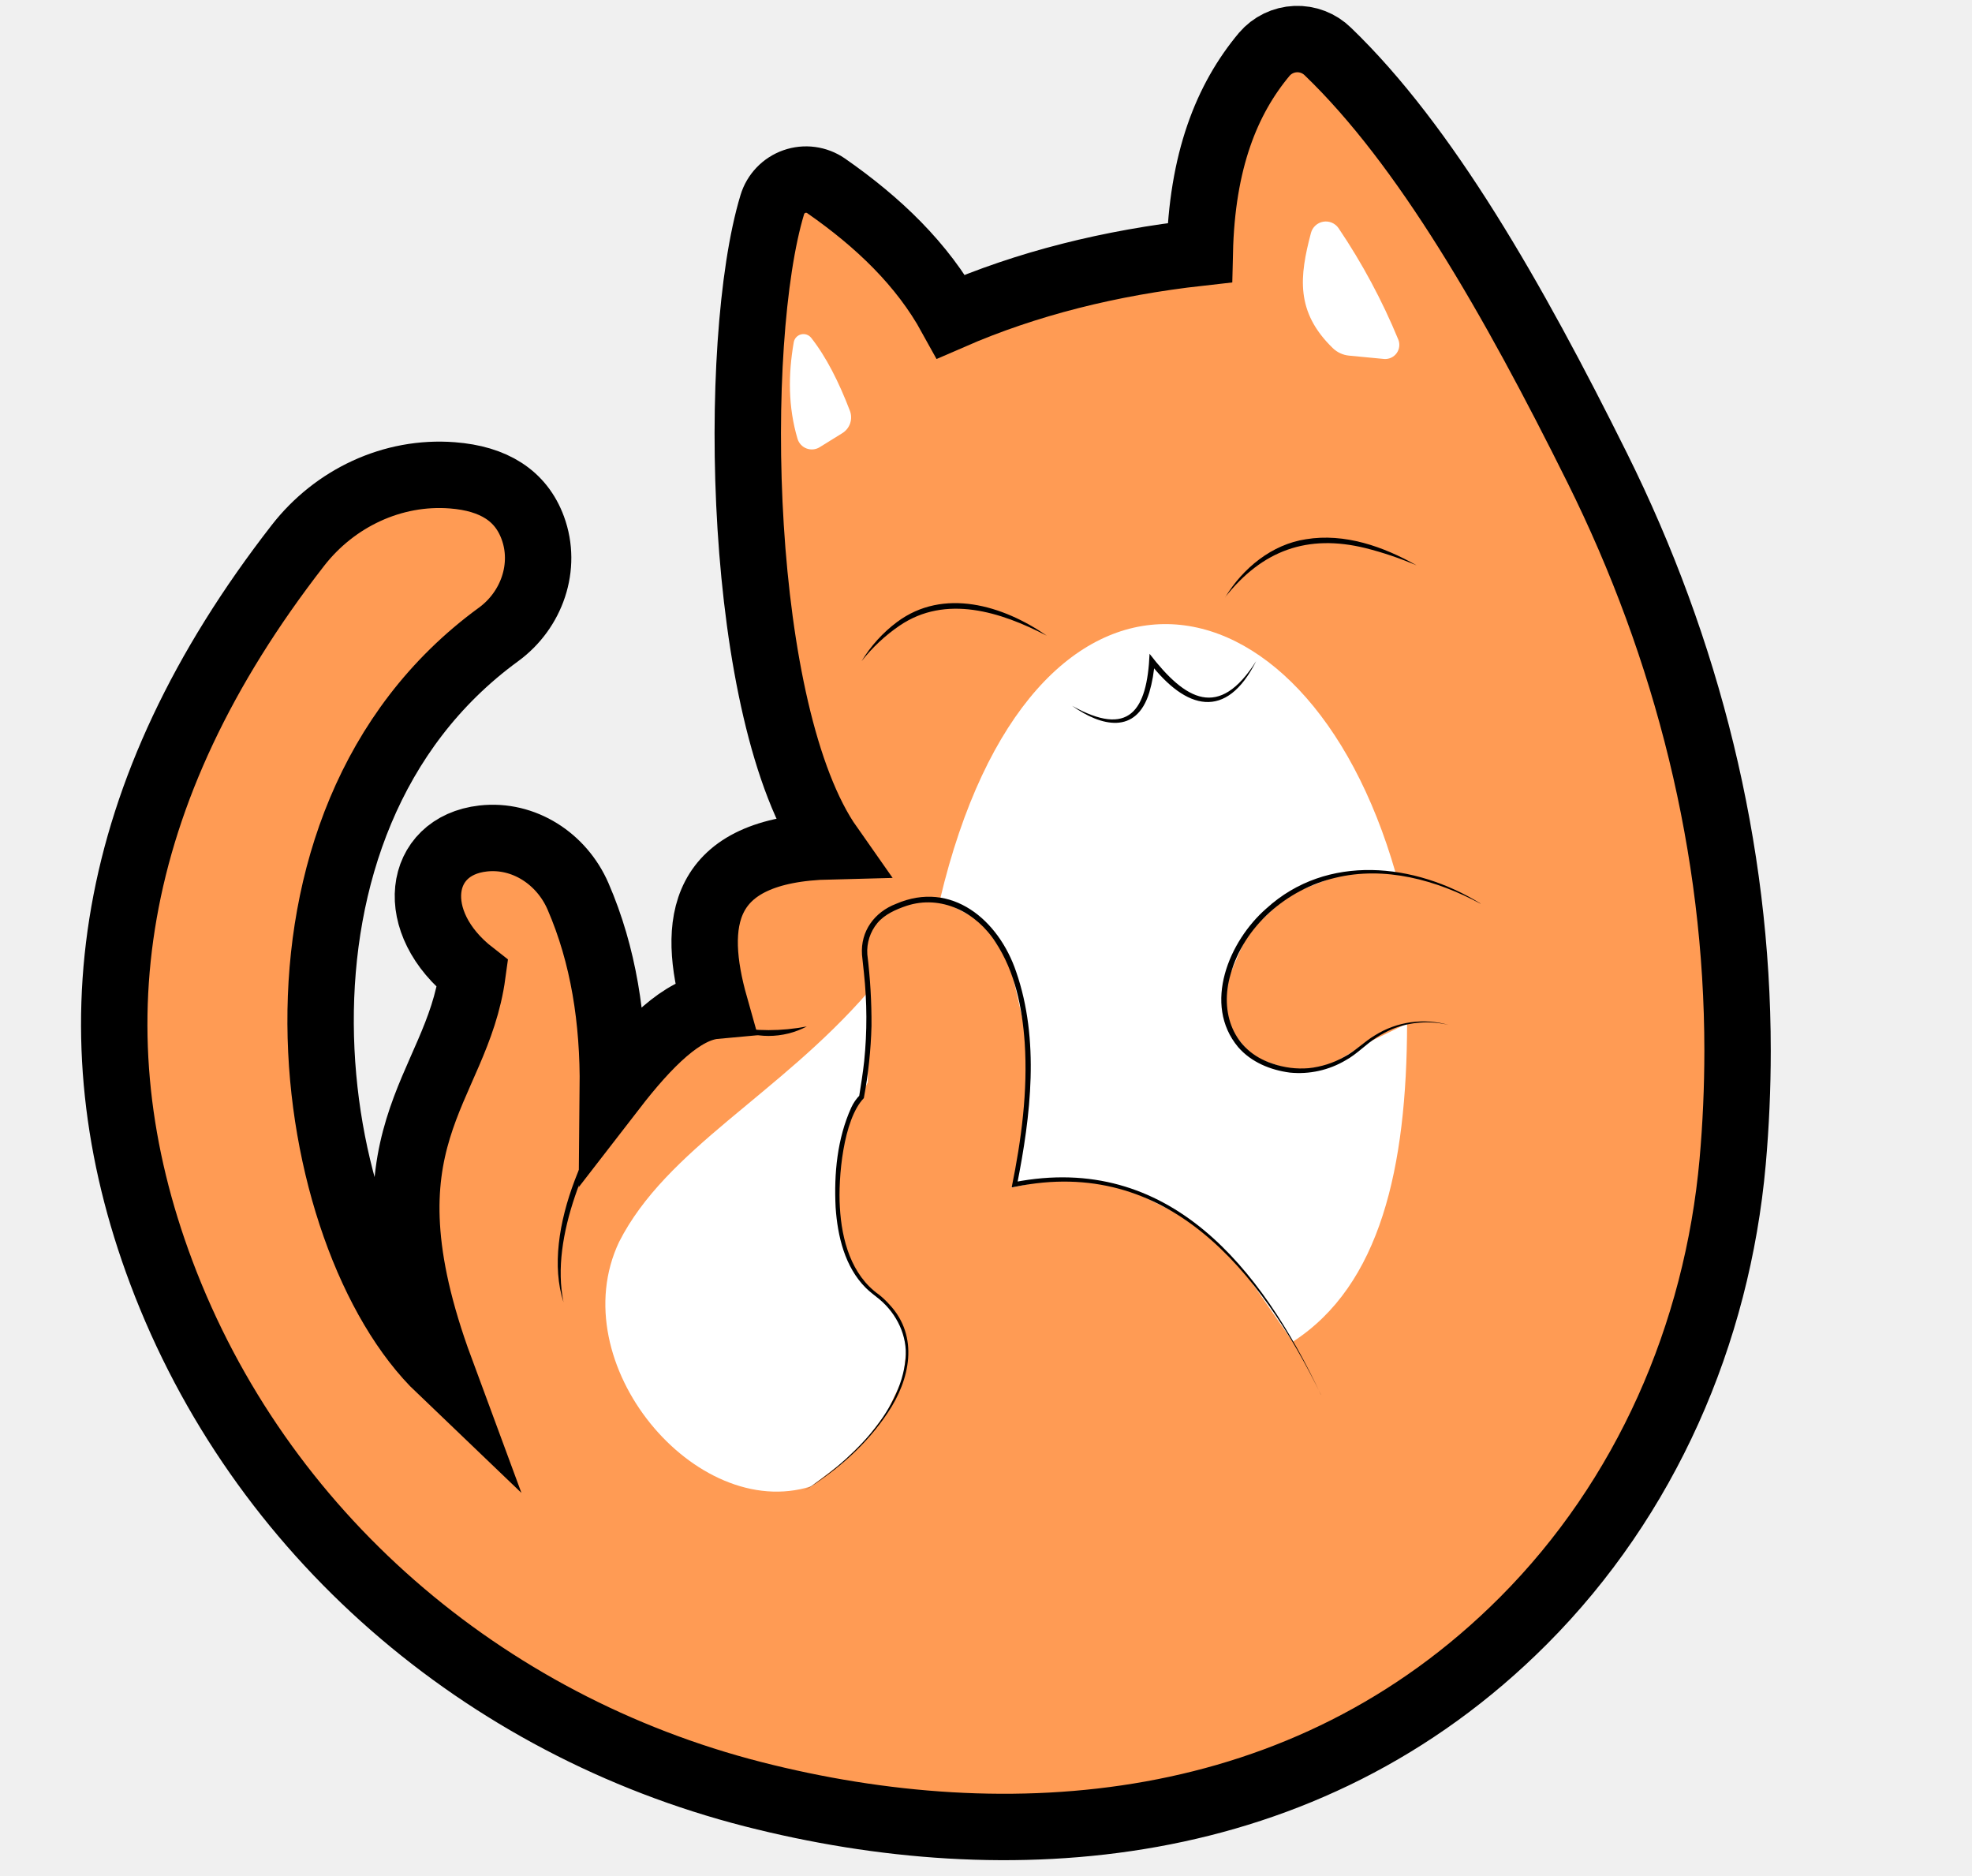
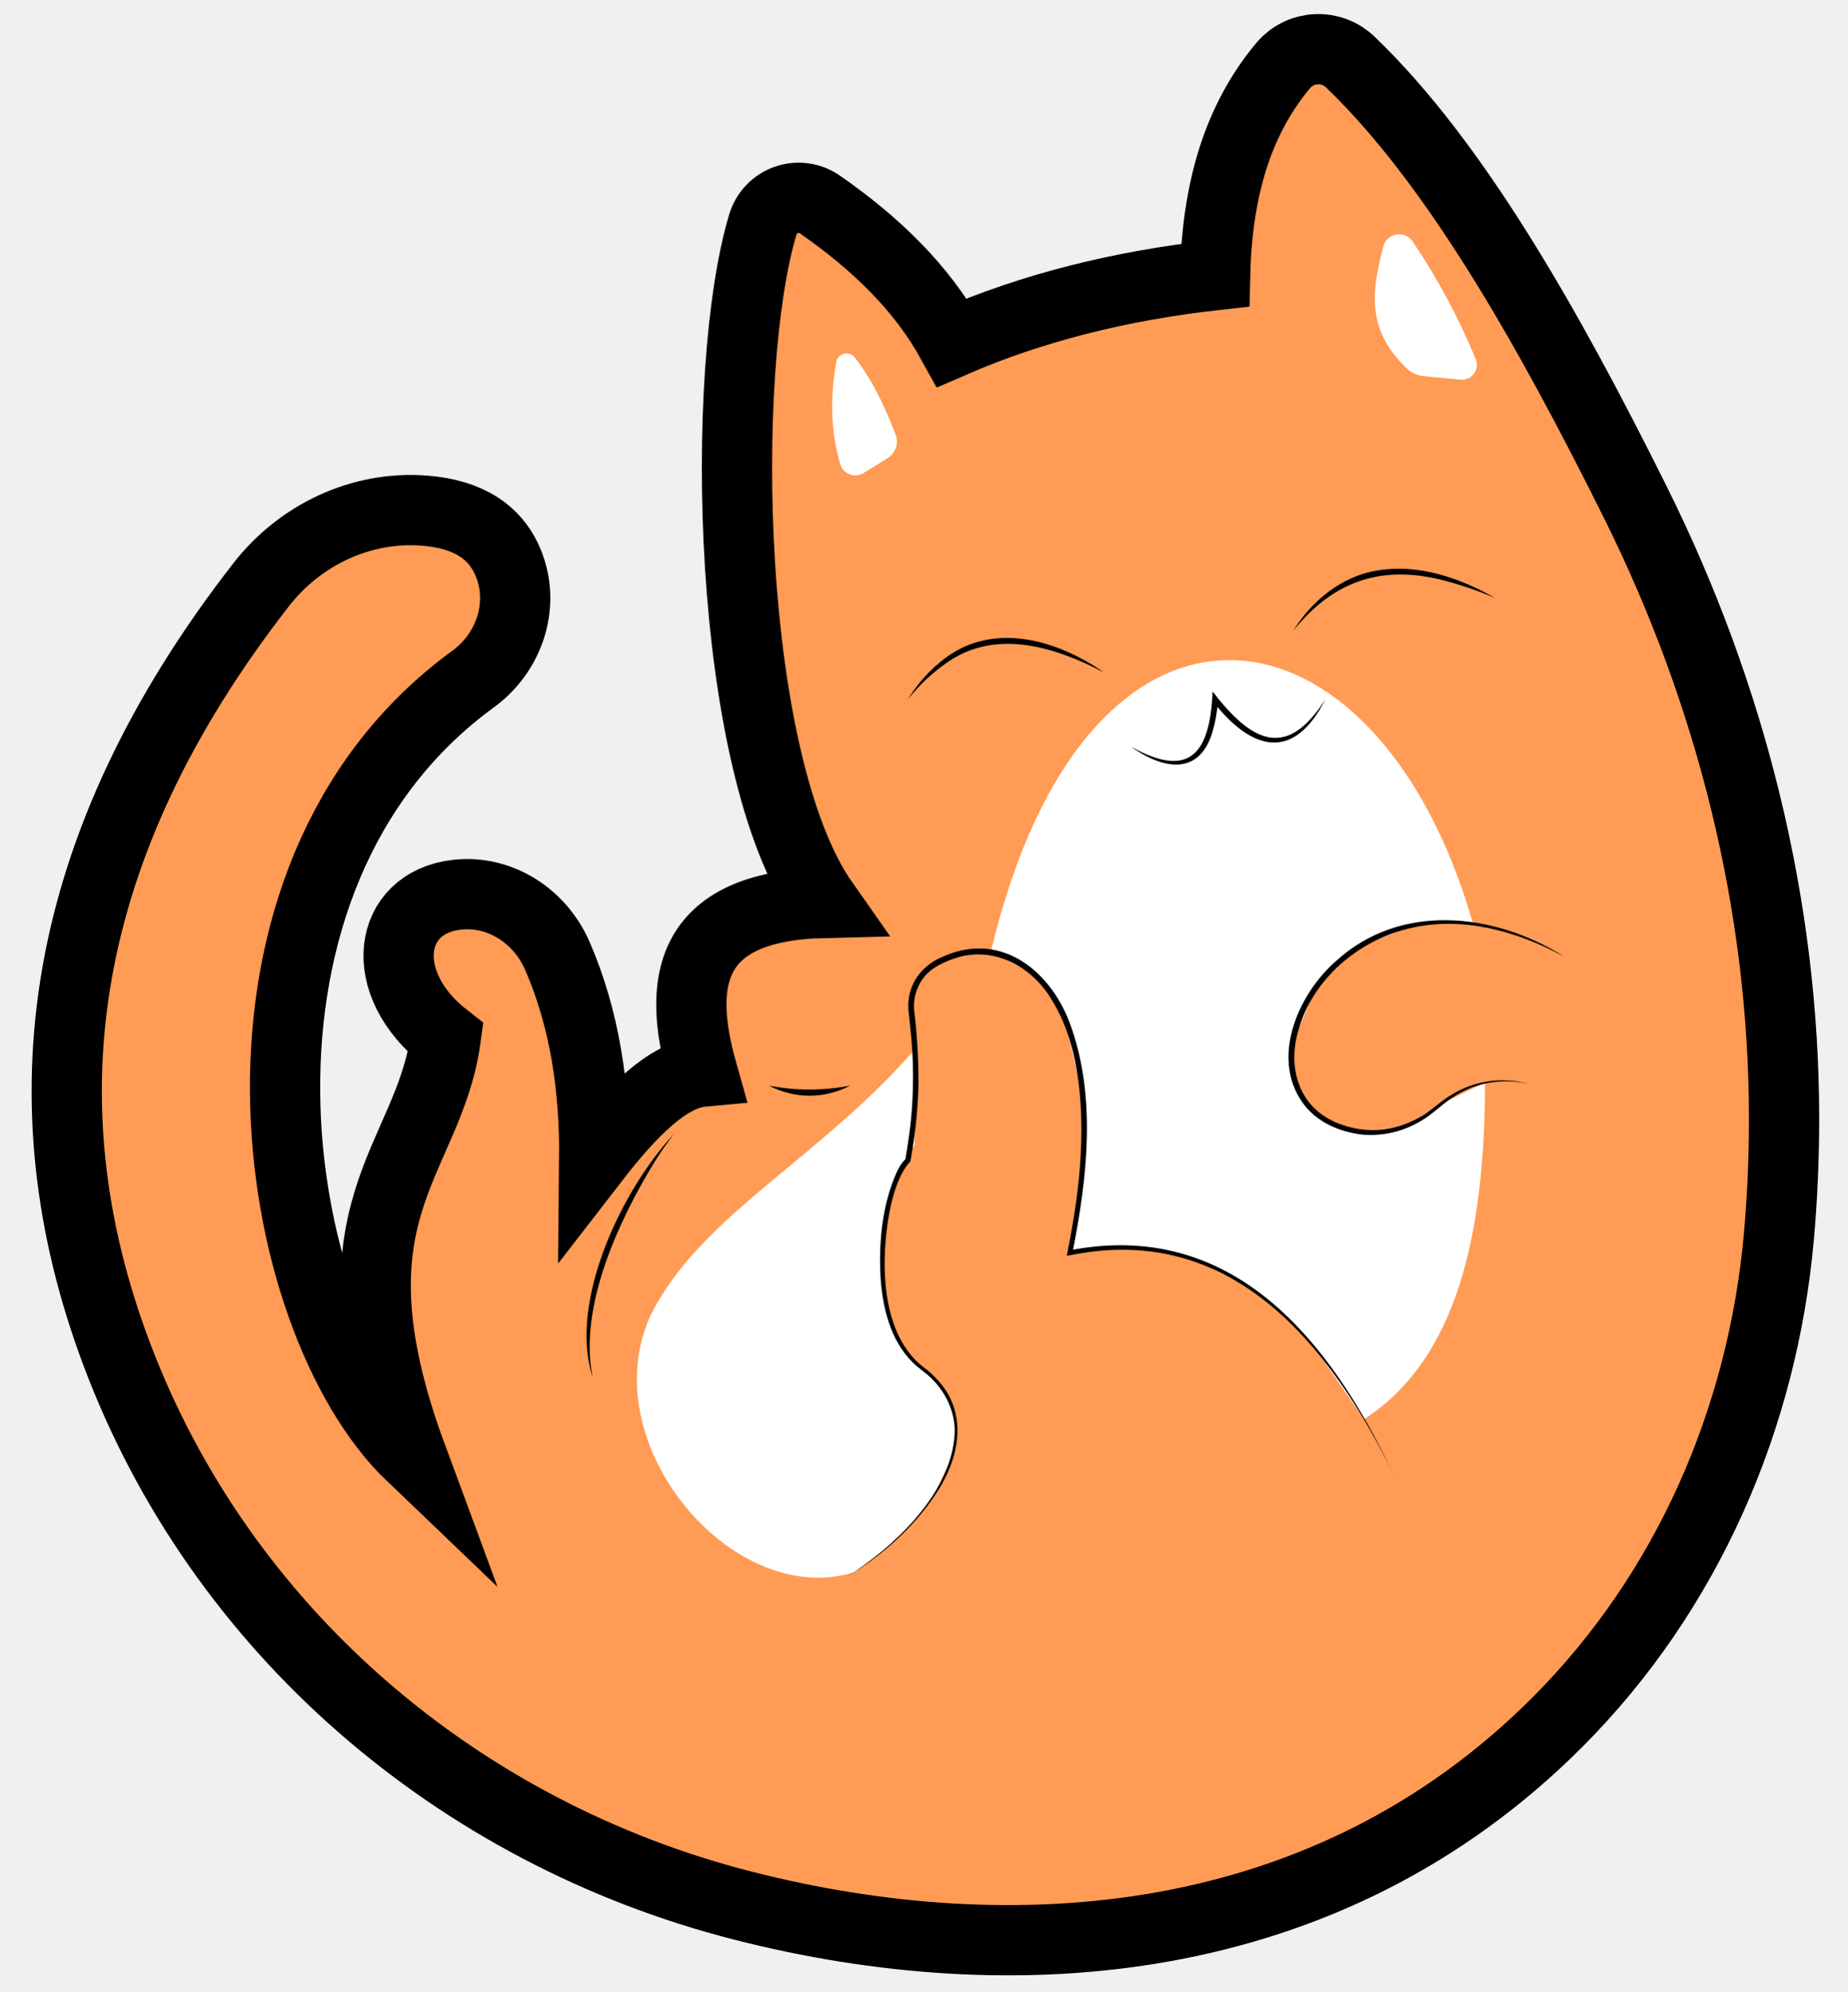
- <svg xmlns="http://www.w3.org/2000/svg" width="594" height="565" viewBox="0 0 594 565" fill="none">
-   <path d="M132.664 412.484C91.312 372.963 71.934 248.133 150.168 191.078C160.215 183.755 164.778 170.64 160.479 158.974C156.903 149.258 148.696 144.123 136.274 143.161C118.258 141.755 100.813 150.024 89.72 164.305C31.825 238.765 21.685 311.625 48.58 383.199C78.098 461.79 145.562 519.594 226.853 540.38C303.478 559.966 392.977 554.201 458.9 488.111C495.731 451.188 517.246 401.891 521.903 349.928C522.885 338.886 523.379 327.734 523.384 316.471C523.384 255.499 508.264 195.549 481.121 140.938C455.639 89.699 429.288 43.724 399.984 15.528C398.703 14.268 397.178 13.285 395.502 12.639C393.826 11.993 392.035 11.699 390.24 11.774C388.446 11.849 386.686 12.292 385.069 13.075C383.453 13.859 382.015 14.966 380.844 16.329C369.521 29.86 362.02 48.441 361.39 76.1C334.452 79.115 309.37 85.348 286.468 95.32C277.835 79.634 264.621 66.946 248.811 55.952C247.434 55.005 245.854 54.397 244.199 54.176C242.543 53.955 240.859 54.128 239.283 54.681C237.707 55.233 236.283 56.15 235.128 57.356C233.973 58.563 233.118 60.025 232.634 61.623C220.144 102.839 221.958 215.058 249.943 254.868C210.549 255.822 208.37 278.176 215.351 302.922C205.568 303.816 195.19 314.205 184.599 327.907C184.803 307.214 181.806 287.705 174.101 269.941C169.188 258.624 157.771 251.156 145.511 252.535C125.733 254.766 122.319 277.75 142.319 293.308C137.474 328.844 106.722 342.324 132.664 412.484Z" fill="#FF9B54" stroke="black" stroke-width="20" stroke-miterlimit="10" />
-   <path d="M389.409 404.105C415.802 387.074 423.763 351.606 423.84 308.27L411.282 314.367L400.52 320.958L389.409 322.449L377.345 318.301L370.279 309.684L368.686 297.608L375.949 280.858L388.149 269.507L403.636 263.41L413.665 262.516L420.426 263.035C393.079 167.405 310.434 155.866 283.147 270.938L295.722 277.58L304.117 289.919L309.327 312.656L309.455 328.588L307.352 347.374L305.93 355.106L304.636 357.703L315.108 355.498L329.335 355.898L340.591 358.453L357.423 366.968L364.31 372.35L375.2 383.582L389.409 404.105Z" fill="white" />
-   <path d="M261.488 298.792C234.524 329.832 200.707 346.02 186.48 374.045C169.18 410.594 209.544 458.622 244.324 447.662L253.783 440.492L260.917 433.501L266.877 425.837L272.079 414.945L273.126 405.433L271.985 400.426L268.129 393.895L260.892 387.304L255.996 379.938L253.442 372.154L252.225 362.378L253.28 346.727L257.605 332.829L261.394 326.017V314.452L261.488 298.792Z" fill="white" />
-   <path d="M369.052 179.897C374.322 171.177 383.066 163.956 393.377 162.406C405.024 160.49 416.739 164.611 426.709 170.283C421.745 168.153 416.62 166.419 411.384 165.097C393.828 160.754 380.18 165.769 369.01 179.897H369.052Z" fill="black" />
-   <path d="M315.245 191.427C301.495 184.291 284.91 178.96 270.972 188.43C266.636 191.388 262.777 194.992 259.53 199.117C262.297 194.535 265.926 190.533 270.214 187.331C284.203 176.916 302.167 182.324 315.262 191.427H315.245Z" fill="black" />
-   <path d="M322.933 212.571C340.046 222.16 345.529 214.172 346.269 196.911C357.107 210.979 367.171 216.812 378.375 199.117C369.325 217.119 357.235 213.73 346.312 199.645L347.819 199.176C347.632 202.35 347.087 205.493 346.193 208.544C342.285 221.317 331.719 218.839 322.933 212.571Z" fill="black" />
-   <path d="M445.924 272.164C432.668 265.028 417.079 260.744 402.163 264.389C387.689 267.795 374.654 278.942 370.661 293.478C367.307 304.915 371.411 316.471 383.279 320.328C386.795 321.561 390.533 322.031 394.245 321.708C397.969 321.313 401.575 320.169 404.845 318.344C408.25 316.59 410.881 313.746 414.21 311.787C417.478 309.752 421.137 308.424 424.95 307.89C428.762 307.356 432.645 307.628 436.346 308.687C430.774 307.347 424.925 307.751 419.591 309.845C417.853 310.573 416.186 311.46 414.61 312.494C411.383 314.537 408.761 317.45 405.381 319.306C400.307 322.325 394.398 323.635 388.524 323.045C382.7 322.278 376.919 319.936 372.96 315.381C362.173 302.496 370.21 283.387 381.474 273.594C399.728 256.972 426.232 259.876 445.984 272.147L445.924 272.164Z" fill="black" />
-   <path d="M397.881 420.012C379.652 382.858 351.667 347.995 305.769 357.439L304.73 357.644C307.65 343.295 309.626 328.622 308.655 314.018C307.923 303.527 305.735 292.644 299.852 283.754C294.122 274.778 283.513 269.371 273.033 272.828C269.84 273.909 266.477 275.383 264.28 278.005C262.102 280.644 261.017 284.018 261.25 287.432C262.131 294.579 262.552 301.776 262.51 308.977C262.317 316.276 261.546 323.549 260.202 330.726C253.979 337.24 252.429 354.774 252.983 363.596C253.527 373.415 256.388 384.034 264.791 389.943C265.941 390.863 267.009 391.88 267.984 392.983C276.873 402.538 274.106 415.558 267.422 425.462C261.011 435.153 252.037 442.953 242.212 449.008C255.571 440.398 271.211 425.854 272.777 409.189C273.373 402.376 270.155 395.76 264.987 391.391C263.684 390.301 261.99 389.1 260.807 387.9C254.464 381.573 252.293 372.299 251.705 363.673C251.186 353.514 252.174 342.954 256.405 333.595C257.044 332.191 257.926 330.911 259.01 329.815L258.78 330.249C259.342 326.698 259.921 323.172 260.304 319.621C261.213 310.741 261.184 301.79 260.219 292.916C260.049 291.12 259.811 289.416 259.649 287.534C259.164 280.449 263.404 274.701 269.934 272.206C286.646 265.002 300.822 277.103 306.075 292.644C313.21 313.235 310.485 335.954 306.331 356.894L305.479 356.043C352.204 346.957 379.933 381.956 397.855 420.012H397.881Z" fill="black" />
-   <path d="M243.032 309.141C239.478 311.019 235.519 312 231.5 312C227.481 312 223.522 311.019 219.968 309.141C227.584 310.627 235.416 310.627 243.032 309.141Z" fill="black" />
-   <path d="M169.743 392.198C162.745 370.679 178.113 338.728 192.799 323C190.9 325.504 189.104 328.058 187.461 330.715C177.176 347.448 165.623 372.288 169.743 392.198Z" fill="black" />
-   <path d="M406.335 107.105L416.935 108.119C417.656 108.171 418.379 108.039 419.035 107.735C419.691 107.431 420.259 106.965 420.685 106.38C421.111 105.796 421.381 105.112 421.47 104.394C421.558 103.676 421.463 102.948 421.192 102.277C416.344 90.51 410.313 79.265 403.193 68.717C402.69 67.985 401.988 67.413 401.17 67.068C400.352 66.723 399.452 66.621 398.577 66.772C397.702 66.924 396.889 67.323 396.235 67.923C395.58 68.523 395.111 69.298 394.884 70.156C391.418 83.253 390.175 93.923 401.482 104.866C402.801 106.138 404.511 106.927 406.335 107.105Z" fill="white" />
-   <path d="M246.903 134.687L253.766 130.43C254.857 129.743 255.677 128.698 256.085 127.475C256.493 126.252 256.465 124.924 256.005 123.719C252.659 114.974 248.845 107.446 244.332 101.732C243.976 101.289 243.5 100.958 242.961 100.777C242.422 100.597 241.842 100.575 241.291 100.714C240.74 100.852 240.24 101.147 239.851 101.561C239.462 101.976 239.2 102.493 239.096 103.052C237.393 112.87 237.393 122.595 240.229 132.158C240.427 132.82 240.775 133.426 241.245 133.931C241.716 134.436 242.296 134.826 242.942 135.071C243.587 135.316 244.28 135.408 244.967 135.342C245.654 135.275 246.317 135.051 246.903 134.687Z" fill="white" />
+ <svg xmlns="http://www.w3.org/2000/svg" width="526" height="567" viewBox="0 0 526 567" fill="none">
+   <path d="M117.256 414.722C75.904 375.201 56.526 250.37 134.76 193.316C144.807 185.992 149.37 172.878 145.071 161.212C141.495 151.495 133.287 146.36 120.866 145.398C102.85 143.993 85.405 152.262 74.311 166.542C16.417 241.003 6.277 313.863 33.172 385.437C62.69 464.027 130.154 521.831 211.445 542.618C288.07 562.204 377.568 556.439 443.492 490.349C480.323 453.425 501.837 404.128 506.495 352.166C507.477 341.124 507.97 329.972 507.976 318.708C507.976 257.736 492.855 197.786 465.713 143.176C440.231 91.937 413.88 45.961 384.575 17.766C383.295 16.506 381.77 15.523 380.094 14.877C378.417 14.231 376.627 13.936 374.832 14.011C373.038 14.086 371.278 14.53 369.661 15.313C368.045 16.097 366.607 17.204 365.436 18.567C354.113 32.098 346.612 50.679 345.982 78.338C319.044 81.352 293.962 87.586 271.059 97.557C262.426 81.872 249.213 69.183 233.402 58.19C232.026 57.243 230.446 56.635 228.791 56.414C227.135 56.193 225.451 56.366 223.875 56.918C222.299 57.471 220.875 58.388 219.72 59.594C218.565 60.8 217.71 62.262 217.226 63.861C204.736 105.077 206.55 217.296 234.535 257.106C195.141 258.06 192.961 280.413 199.943 305.16C190.16 306.054 179.782 316.443 169.19 330.145C169.395 309.452 166.398 289.942 158.693 272.179C153.78 260.862 142.363 253.393 130.103 254.773C110.325 257.004 106.911 279.988 126.91 295.546C122.066 331.081 91.314 344.562 117.256 414.722Z" fill="#FF9B54" stroke="black" stroke-width="20" stroke-miterlimit="10" />
+   <path d="M388.409 404.105C414.802 387.074 422.763 351.606 422.84 308.27L410.282 314.367L399.52 320.958L388.409 322.449L376.345 318.301L369.279 309.684L367.686 297.608L374.949 280.858L387.149 269.507L402.636 263.41L412.665 262.516L419.426 263.035C392.079 167.405 309.434 155.866 282.147 270.938L294.722 277.58L303.117 289.919L308.327 312.656L308.455 328.588L306.352 347.374L304.93 355.106L303.636 357.703L314.108 355.498L328.335 355.898L339.591 358.453L356.423 366.968L363.31 372.35L374.2 383.582L388.409 404.105Z" fill="white" />
+   <path d="M260.488 298.792C233.524 329.832 199.707 346.02 185.48 374.045C168.18 410.594 208.544 458.622 243.324 447.662L252.783 440.492L259.917 433.501L265.877 425.837L271.079 414.945L272.126 405.433L270.985 400.426L267.129 393.895L259.892 387.304L254.996 379.938L252.442 372.154L251.225 362.378L252.28 346.727L256.605 332.829L260.394 326.017V314.452L260.488 298.792Z" fill="white" />
+   <path d="M368.052 179.897C373.322 171.177 382.066 163.956 392.377 162.406C404.024 160.49 415.739 164.611 425.709 170.283C420.745 168.153 415.62 166.419 410.384 165.097C392.828 160.754 379.18 165.77 368.01 179.897H368.052Z" fill="black" />
+   <path d="M314.245 191.427C300.495 184.291 283.909 178.96 269.972 188.43C265.636 191.388 261.777 194.992 258.53 199.117C261.297 194.535 264.926 190.533 269.214 187.331C283.203 176.916 301.167 182.324 314.262 191.427H314.245Z" fill="black" />
+   <path d="M321.933 212.571C339.046 222.16 344.529 214.172 345.269 196.911C356.107 210.979 366.171 216.812 377.375 199.117C368.325 217.119 356.235 213.73 345.312 199.645L346.819 199.176C346.632 202.35 346.087 205.493 345.193 208.544C341.285 221.317 330.719 218.839 321.933 212.571Z" fill="black" />
+   <path d="M444.924 272.164C431.668 265.028 416.079 260.744 401.163 264.389C386.689 267.795 373.654 278.942 369.661 293.478C366.307 304.915 370.411 316.471 382.279 320.328C385.795 321.561 389.533 322.031 393.245 321.708C396.969 321.313 400.575 320.169 403.845 318.344C407.25 316.59 409.881 313.746 413.21 311.787C416.478 309.752 420.137 308.424 423.95 307.89C427.762 307.356 431.645 307.628 435.346 308.687C429.774 307.347 423.925 307.751 418.591 309.845C416.853 310.573 415.186 311.46 413.61 312.494C410.383 314.537 407.761 317.45 404.381 319.306C399.307 322.325 393.398 323.635 387.524 323.045C381.7 322.278 375.919 319.936 371.96 315.381C361.173 302.496 369.21 283.387 380.474 273.594C398.728 256.972 425.232 259.876 444.984 272.147L444.924 272.164Z" fill="black" />
+   <path d="M396.881 420.012C378.652 382.858 350.667 347.995 304.769 357.439L303.73 357.644C306.65 343.295 308.626 328.622 307.655 314.018C306.923 303.527 304.735 292.644 298.852 283.754C293.122 274.778 282.513 269.371 272.033 272.828C268.84 273.909 265.477 275.383 263.28 278.005C261.102 280.644 260.017 284.018 260.25 287.432C261.131 294.579 261.552 301.776 261.51 308.977C261.317 316.276 260.546 323.549 259.202 330.726C252.979 337.24 251.429 354.774 251.983 363.596C252.527 373.415 255.388 384.034 263.791 389.943C264.941 390.863 266.009 391.88 266.984 392.983C275.873 402.538 273.106 415.558 266.422 425.462C260.011 435.153 251.037 442.953 241.212 449.008C254.571 440.398 270.211 425.854 271.777 409.189C272.373 402.376 269.155 395.76 263.987 391.391C262.684 390.301 260.99 389.1 259.807 387.9C253.464 381.573 251.293 372.299 250.705 363.673C250.186 353.514 251.174 342.954 255.405 333.595C256.044 332.191 256.926 330.911 258.01 329.815L257.78 330.249C258.342 326.698 258.921 323.172 259.304 319.621C260.213 310.741 260.184 301.79 259.219 292.916C259.049 291.12 258.811 289.416 258.649 287.534C258.164 280.449 262.404 274.701 268.934 272.206C285.646 265.002 299.822 277.103 305.075 292.644C312.21 313.235 309.485 335.954 305.331 356.894L304.479 356.043C351.204 346.957 378.933 381.956 396.855 420.012H396.881Z" fill="black" />
+   <path d="M242.032 309.141C238.478 311.019 234.519 312 230.5 312C226.481 312 222.522 311.019 218.968 309.141C226.584 310.627 234.416 310.627 242.032 309.141Z" fill="black" />
+   <path d="M168.743 392.198C161.745 370.679 177.113 338.728 191.799 323C189.9 325.504 188.104 328.058 186.461 330.715C176.176 347.448 164.623 372.288 168.743 392.198V392.198Z" fill="black" />
+   <path d="M405.335 107.105L415.935 108.119C416.656 108.171 417.379 108.039 418.035 107.735C418.691 107.431 419.259 106.965 419.685 106.38C420.111 105.796 420.381 105.112 420.47 104.394C420.558 103.676 420.463 102.948 420.192 102.277C415.344 90.51 409.313 79.265 402.193 68.717C401.69 67.985 400.988 67.413 400.17 67.068C399.352 66.723 398.452 66.621 397.577 66.772C396.702 66.924 395.889 67.323 395.235 67.923C394.58 68.523 394.111 69.298 393.884 70.156C390.418 83.253 389.175 93.923 400.482 104.866C401.801 106.138 403.511 106.927 405.335 107.105V107.105Z" fill="white" />
+   <path d="M245.903 134.687L252.766 130.43C253.857 129.743 254.677 128.698 255.085 127.475C255.493 126.252 255.465 124.924 255.005 123.719C251.659 114.974 247.845 107.446 243.332 101.732C242.976 101.289 242.5 100.958 241.961 100.777C241.422 100.597 240.842 100.575 240.291 100.714C239.74 100.852 239.24 101.147 238.851 101.561C238.462 101.976 238.2 102.493 238.096 103.052C236.393 112.87 236.393 122.595 239.229 132.158C239.427 132.82 239.775 133.426 240.245 133.931C240.716 134.436 241.296 134.826 241.942 135.071C242.587 135.316 243.28 135.408 243.967 135.342C244.654 135.275 245.317 135.051 245.903 134.687V134.687Z" fill="white" />
</svg>
